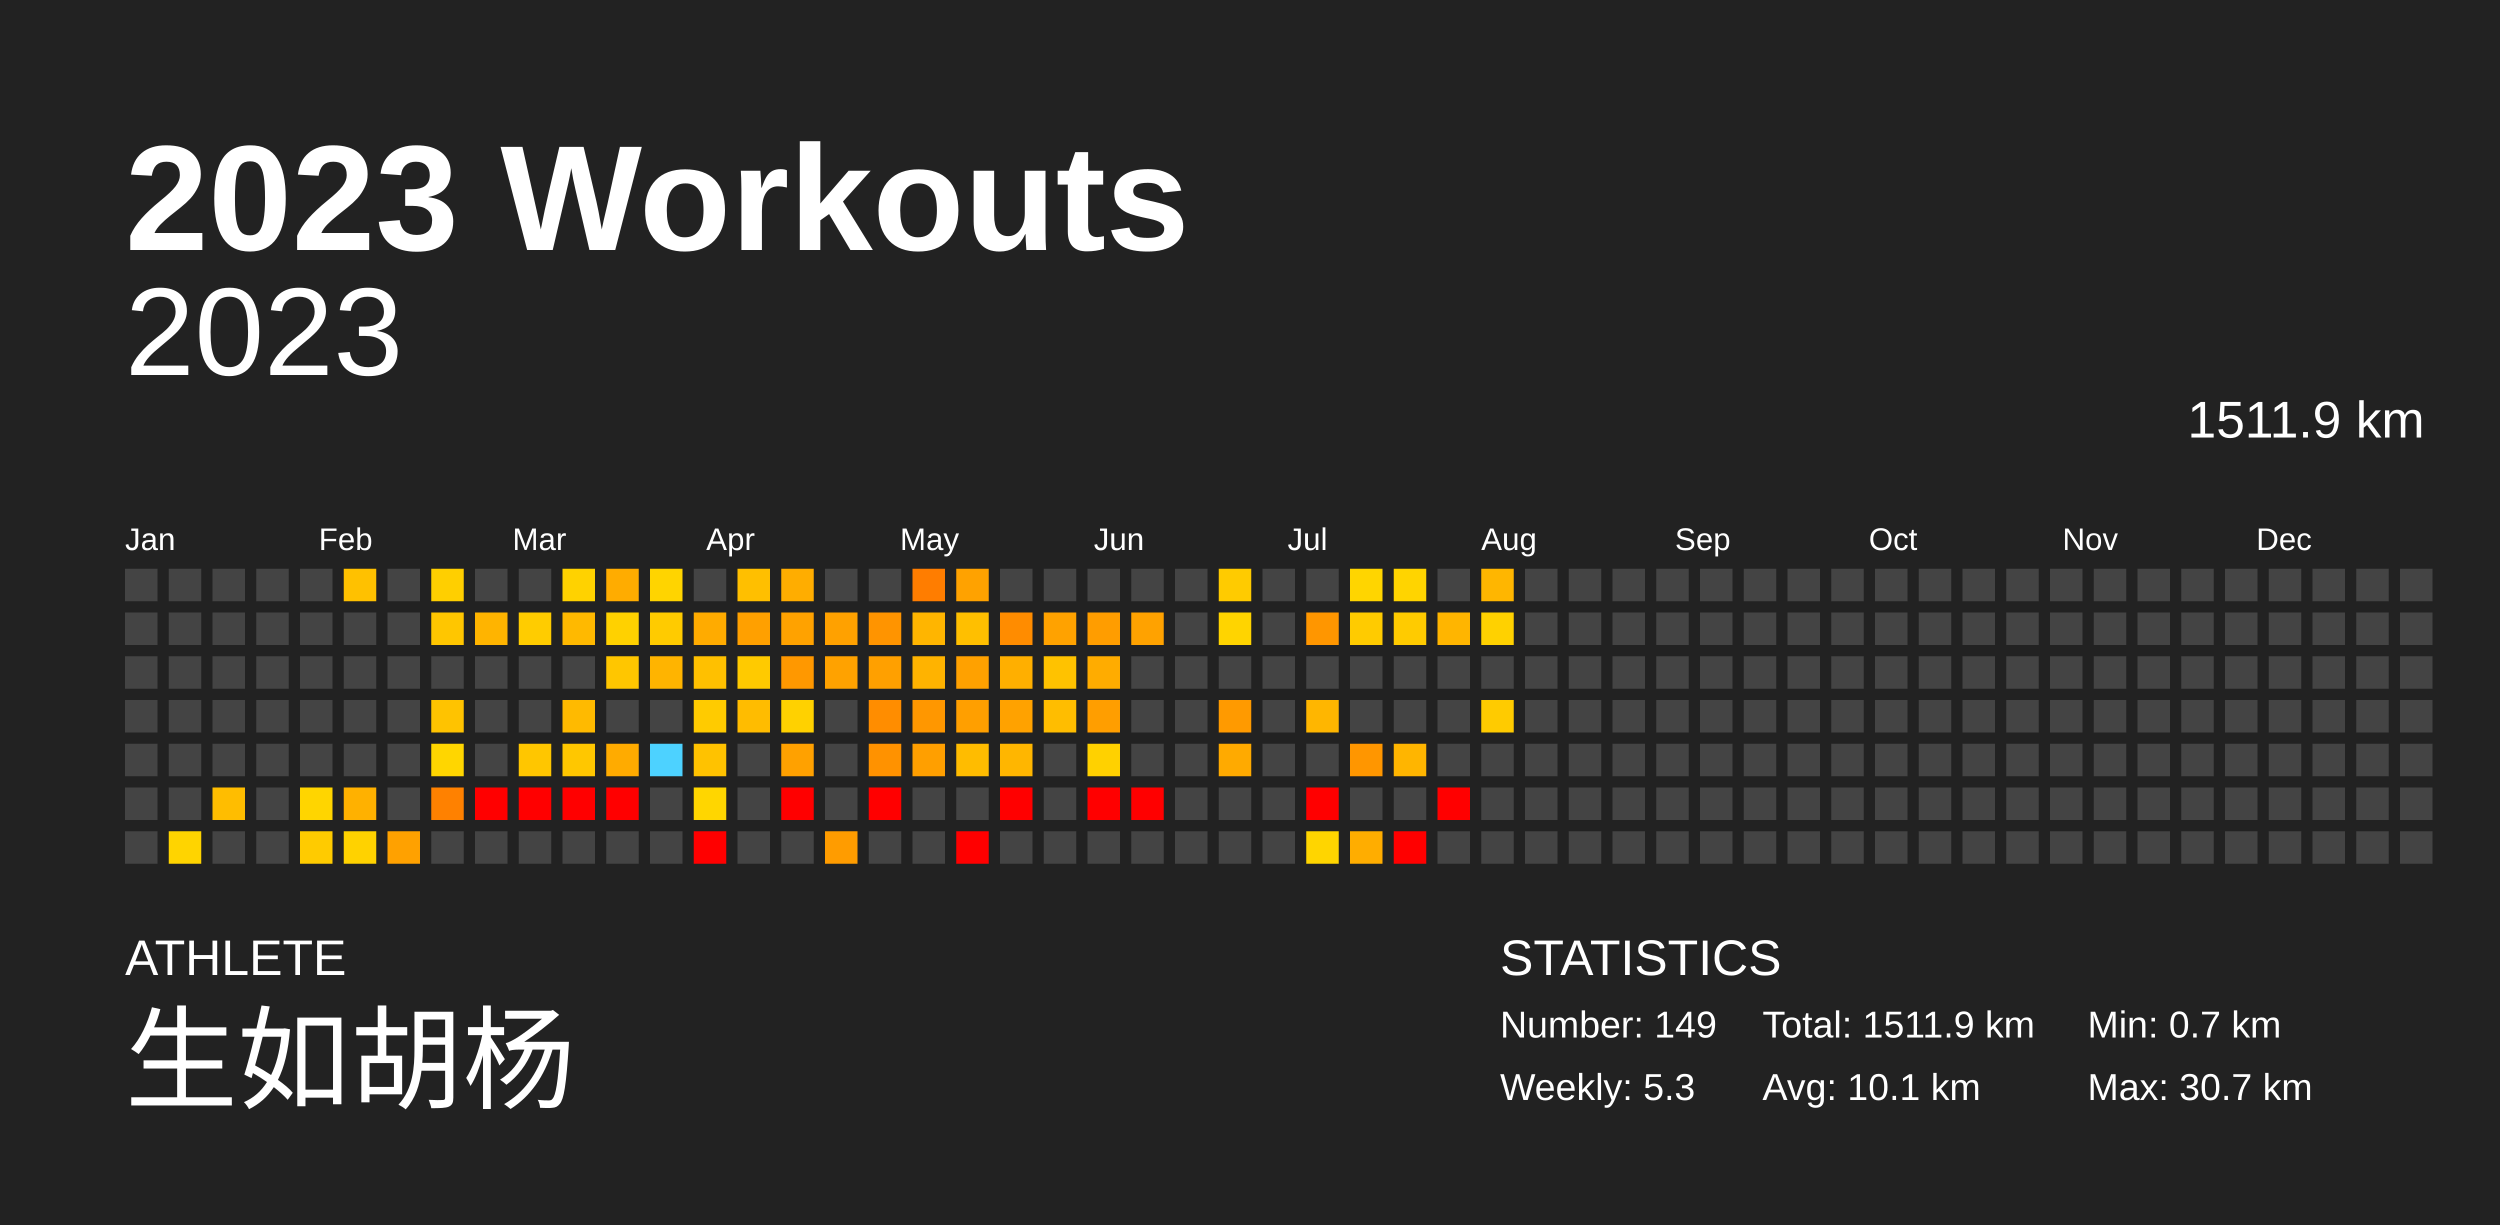
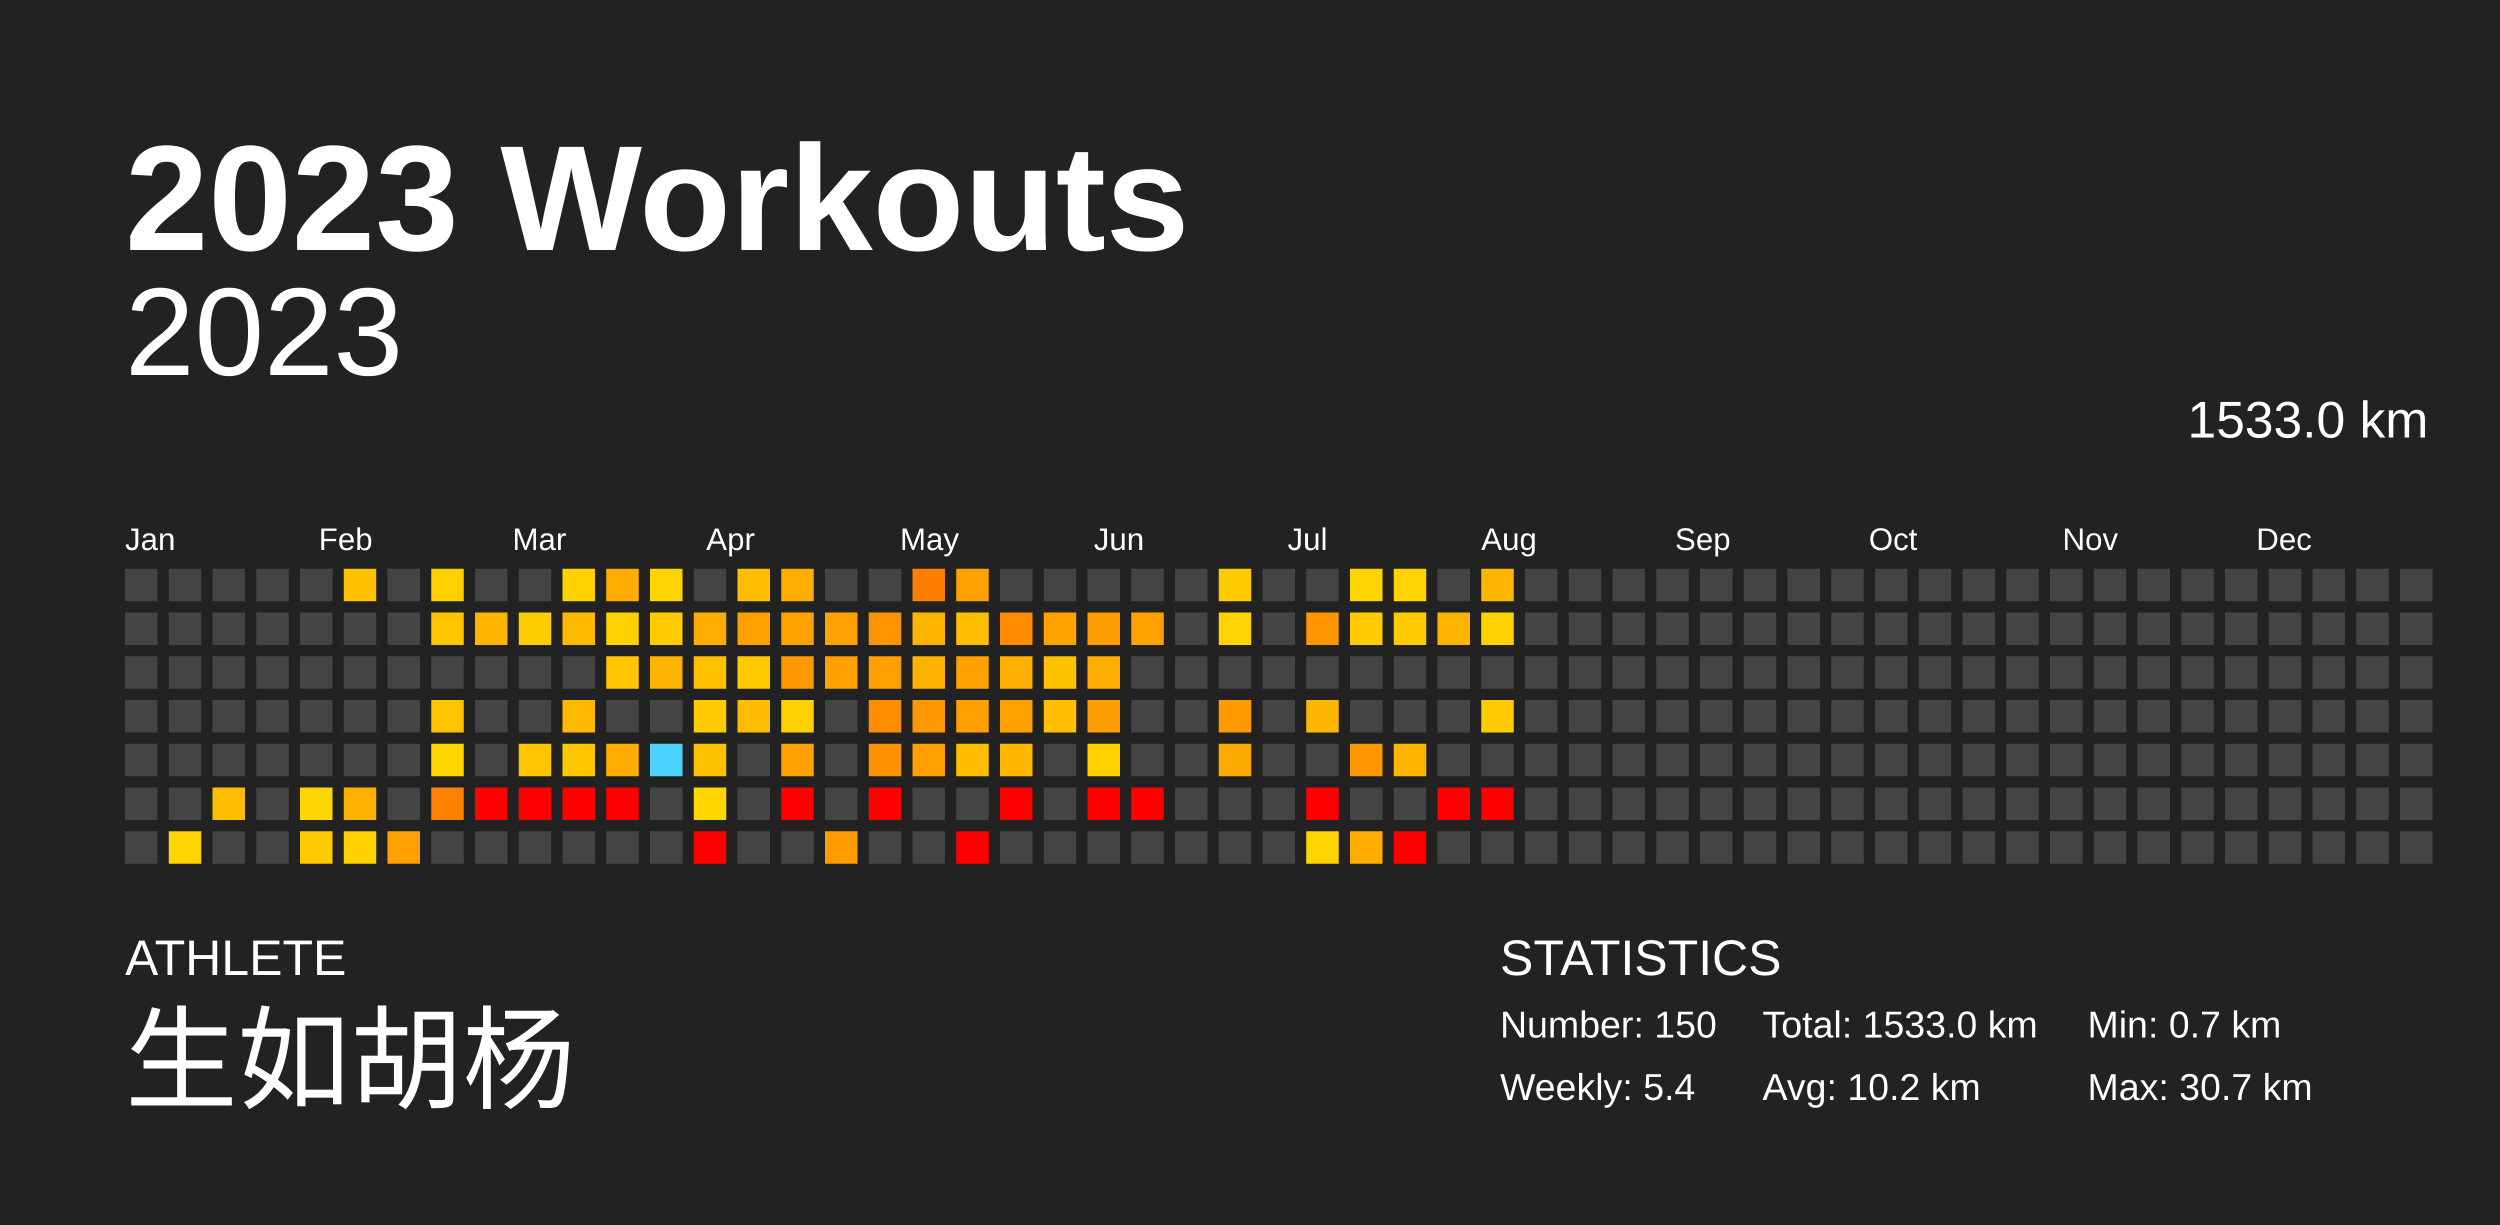
<svg xmlns="http://www.w3.org/2000/svg" baseProfile="full" height="98mm" version="1.1" viewBox="0,0,200,98" width="200mm">
  <defs />
  <rect fill="#222222" height="98" width="200" x="0" y="0" />
  <text fill="#FFFFFF" style="font-size:12px; font-family:Arial; font-weight:bold;" x="10" y="20">2023 Workouts</text>
  <text fill="#FFFFFF" style="font-size:4px; font-family:Arial" x="10" y="78">ATHLETE</text>
  <text fill="#FFFFFF" style="font-size:9px; font-family:Arial" x="10" y="88">生如胡杨</text>
  <text fill="#FFFFFF" style="font-size:4px; font-family:Arial" x="120" y="78">STATISTICS</text>
-   <text fill="#FFFFFF" style="font-size:3px; font-family:Arial" x="120" y="83">Number: 149</text>
-   <text fill="#FFFFFF" style="font-size:3px; font-family:Arial" x="120" y="88">Weekly: 5.3</text>
-   <text fill="#FFFFFF" style="font-size:3px; font-family:Arial" x="141" y="83">Total: 1511.9 km</text>
-   <text fill="#FFFFFF" style="font-size:3px; font-family:Arial" x="141" y="88">Avg: 10.1 km</text>
+   <text fill="#FFFFFF" style="font-size:3px; font-family:Arial" x="120" y="83">Number: 150</text>
+   <text fill="#FFFFFF" style="font-size:3px; font-family:Arial" x="120" y="88">Weekly: 5.4</text>
+   <text fill="#FFFFFF" style="font-size:3px; font-family:Arial" x="141" y="83">Total: 1533.0 km</text>
+   <text fill="#FFFFFF" style="font-size:3px; font-family:Arial" x="141" y="88">Avg: 10.2 km</text>
  <text fill="#FFFFFF" style="font-size:3px; font-family:Arial" x="167" y="83">Min: 0.7 km</text>
  <text fill="#FFFFFF" style="font-size:3px; font-family:Arial" x="167" y="88">Max: 30.7 km</text>
  <text alignment-baseline="hanging" fill="#FFFFFF" style="font-size:10.0px; font-family:Arial;" x="10" y="30">2023</text>
-   <text alignment-baseline="hanging" fill="#FFFFFF" style="font-size:4.125px; font-family:Arial;" x="175" y="35">1511.9 km</text>
+   <text alignment-baseline="hanging" fill="#FFFFFF" style="font-size:4.125px; font-family:Arial;" x="175" y="35">1533.0 km</text>
  <text fill="#FFFFFF" style="font-size:2.5px; font-family:Arial" x="10.0" y="44">Jan</text>
  <text fill="#FFFFFF" style="font-size:2.5px; font-family:Arial" x="25.5" y="44">Feb</text>
  <text fill="#FFFFFF" style="font-size:2.5px; font-family:Arial" x="41.0" y="44">Mar</text>
  <text fill="#FFFFFF" style="font-size:2.5px; font-family:Arial" x="56.5" y="44">Apr</text>
  <text fill="#FFFFFF" style="font-size:2.5px; font-family:Arial" x="72.0" y="44">May</text>
  <text fill="#FFFFFF" style="font-size:2.5px; font-family:Arial" x="87.5" y="44">Jun</text>
  <text fill="#FFFFFF" style="font-size:2.5px; font-family:Arial" x="103.0" y="44">Jul</text>
  <text fill="#FFFFFF" style="font-size:2.5px; font-family:Arial" x="118.5" y="44">Aug</text>
  <text fill="#FFFFFF" style="font-size:2.5px; font-family:Arial" x="134.0" y="44">Sep</text>
  <text fill="#FFFFFF" style="font-size:2.5px; font-family:Arial" x="149.5" y="44">Oct</text>
  <text fill="#FFFFFF" style="font-size:2.5px; font-family:Arial" x="165.0" y="44">Nov</text>
  <text fill="#FFFFFF" style="font-size:2.5px; font-family:Arial" x="180.5" y="44">Dec</text>
  <rect fill="#444444" height="2.6" width="2.6" x="10.0" y="45.5" />
  <rect fill="#444444" height="2.6" width="2.6" x="10.0" y="49.0" />
  <rect fill="#444444" height="2.6" width="2.6" x="10.0" y="52.5" />
  <rect fill="#444444" height="2.6" width="2.6" x="10.0" y="56.0" />
  <rect fill="#444444" height="2.6" width="2.6" x="10.0" y="59.5" />
  <rect fill="#444444" height="2.6" width="2.6" x="10.0" y="63.0" />
  <rect fill="#444444" height="2.6" width="2.6" x="10.0" y="66.5" />
  <rect fill="#444444" height="2.6" width="2.6" x="13.5" y="45.5" />
  <rect fill="#444444" height="2.6" width="2.6" x="13.5" y="49.0" />
  <rect fill="#444444" height="2.6" width="2.6" x="13.5" y="52.5" />
  <rect fill="#444444" height="2.6" width="2.6" x="13.5" y="56.0" />
  <rect fill="#444444" height="2.6" width="2.6" x="13.5" y="59.5" />
  <rect fill="#444444" height="2.6" width="2.6" x="13.5" y="63.0" />
  <rect fill="#ffd400" height="2.6" width="2.6" x="13.5" y="66.5" />
  <rect fill="#444444" height="2.6" width="2.6" x="17.0" y="45.5" />
  <rect fill="#444444" height="2.6" width="2.6" x="17.0" y="49.0" />
  <rect fill="#444444" height="2.6" width="2.6" x="17.0" y="52.5" />
  <rect fill="#444444" height="2.6" width="2.6" x="17.0" y="56.0" />
  <rect fill="#444444" height="2.6" width="2.6" x="17.0" y="59.5" />
  <rect fill="#ffbd00" height="2.6" width="2.6" x="17.0" y="63.0" />
  <rect fill="#444444" height="2.6" width="2.6" x="17.0" y="66.5" />
  <rect fill="#444444" height="2.6" width="2.6" x="20.5" y="45.5" />
  <rect fill="#444444" height="2.6" width="2.6" x="20.5" y="49.0" />
  <rect fill="#444444" height="2.6" width="2.6" x="20.5" y="52.5" />
  <rect fill="#444444" height="2.6" width="2.6" x="20.5" y="56.0" />
  <rect fill="#444444" height="2.6" width="2.6" x="20.5" y="59.5" />
  <rect fill="#444444" height="2.6" width="2.6" x="20.5" y="63.0" />
  <rect fill="#444444" height="2.6" width="2.6" x="20.5" y="66.5" />
  <rect fill="#444444" height="2.6" width="2.6" x="24.0" y="45.5" />
  <rect fill="#444444" height="2.6" width="2.6" x="24.0" y="49.0" />
  <rect fill="#444444" height="2.6" width="2.6" x="24.0" y="52.5" />
  <rect fill="#444444" height="2.6" width="2.6" x="24.0" y="56.0" />
  <rect fill="#444444" height="2.6" width="2.6" x="24.0" y="59.5" />
  <rect fill="#ffd500" height="2.6" width="2.6" x="24.0" y="63.0" />
  <rect fill="#ffcb00" height="2.6" width="2.6" x="24.0" y="66.5" />
  <rect fill="#ffc100" height="2.6" width="2.6" x="27.5" y="45.5" />
  <rect fill="#444444" height="2.6" width="2.6" x="27.5" y="49.0" />
  <rect fill="#444444" height="2.6" width="2.6" x="27.5" y="52.5" />
  <rect fill="#444444" height="2.6" width="2.6" x="27.5" y="56.0" />
  <rect fill="#444444" height="2.6" width="2.6" x="27.5" y="59.5" />
  <rect fill="#ffb100" height="2.6" width="2.6" x="27.5" y="63.0" />
  <rect fill="#ffd200" height="2.6" width="2.6" x="27.5" y="66.5" />
  <rect fill="#444444" height="2.6" width="2.6" x="31.0" y="45.5" />
  <rect fill="#444444" height="2.6" width="2.6" x="31.0" y="49.0" />
  <rect fill="#444444" height="2.6" width="2.6" x="31.0" y="52.5" />
  <rect fill="#444444" height="2.6" width="2.6" x="31.0" y="56.0" />
  <rect fill="#444444" height="2.6" width="2.6" x="31.0" y="59.5" />
  <rect fill="#444444" height="2.6" width="2.6" x="31.0" y="63.0" />
  <rect fill="#ffa100" height="2.6" width="2.6" x="31.0" y="66.5" />
  <rect fill="#ffcf00" height="2.6" width="2.6" x="34.5" y="45.5" />
  <rect fill="#ffc600" height="2.6" width="2.6" x="34.5" y="49.0" />
  <rect fill="#444444" height="2.6" width="2.6" x="34.5" y="52.5" />
  <rect fill="#ffc300" height="2.6" width="2.6" x="34.5" y="56.0" />
  <rect fill="#ffd600" height="2.6" width="2.6" x="34.5" y="59.5" />
  <rect fill="#ff8100" height="2.6" width="2.6" x="34.5" y="63.0" />
  <rect fill="#444444" height="2.6" width="2.6" x="34.5" y="66.5" />
  <rect fill="#444444" height="2.6" width="2.6" x="38.0" y="45.5" />
  <rect fill="#ffb400" height="2.6" width="2.6" x="38.0" y="49.0" />
  <rect fill="#444444" height="2.6" width="2.6" x="38.0" y="52.5" />
  <rect fill="#444444" height="2.6" width="2.6" x="38.0" y="56.0" />
  <rect fill="#444444" height="2.6" width="2.6" x="38.0" y="59.5" />
  <rect fill="red" height="2.6" width="2.6" x="38.0" y="63.0" />
  <rect fill="#444444" height="2.6" width="2.6" x="38.0" y="66.5" />
  <rect fill="#444444" height="2.6" width="2.6" x="41.5" y="45.5" />
  <rect fill="#ffcc00" height="2.6" width="2.6" x="41.5" y="49.0" />
  <rect fill="#444444" height="2.6" width="2.6" x="41.5" y="52.5" />
  <rect fill="#444444" height="2.6" width="2.6" x="41.5" y="56.0" />
  <rect fill="#ffc600" height="2.6" width="2.6" x="41.5" y="59.5" />
  <rect fill="red" height="2.6" width="2.6" x="41.5" y="63.0" />
  <rect fill="#444444" height="2.6" width="2.6" x="41.5" y="66.5" />
  <rect fill="#ffd200" height="2.6" width="2.6" x="45.0" y="45.5" />
  <rect fill="#ffb900" height="2.6" width="2.6" x="45.0" y="49.0" />
  <rect fill="#444444" height="2.6" width="2.6" x="45.0" y="52.5" />
  <rect fill="#ffba00" height="2.6" width="2.6" x="45.0" y="56.0" />
  <rect fill="#ffc700" height="2.6" width="2.6" x="45.0" y="59.5" />
  <rect fill="red" height="2.6" width="2.6" x="45.0" y="63.0" />
  <rect fill="#444444" height="2.6" width="2.6" x="45.0" y="66.5" />
  <rect fill="#ffac00" height="2.6" width="2.6" x="48.5" y="45.5" />
  <rect fill="#ffd100" height="2.6" width="2.6" x="48.5" y="49.0" />
  <rect fill="#ffc600" height="2.6" width="2.6" x="48.5" y="52.5" />
  <rect fill="#444444" height="2.6" width="2.6" x="48.5" y="56.0" />
  <rect fill="#ffab00" height="2.6" width="2.6" x="48.5" y="59.5" />
  <rect fill="red" height="2.6" width="2.6" x="48.5" y="63.0" />
  <rect fill="#444444" height="2.6" width="2.6" x="48.5" y="66.5" />
  <rect fill="#ffd400" height="2.6" width="2.6" x="52.0" y="45.5" />
  <rect fill="#ffcb00" height="2.6" width="2.6" x="52.0" y="49.0" />
  <rect fill="#ffb400" height="2.6" width="2.6" x="52.0" y="52.5" />
  <rect fill="#444444" height="2.6" width="2.6" x="52.0" y="56.0" />
  <rect fill="#4dd2ff" height="2.6" width="2.6" x="52.0" y="59.5" />
  <rect fill="#444444" height="2.6" width="2.6" x="52.0" y="63.0" />
  <rect fill="#444444" height="2.6" width="2.6" x="52.0" y="66.5" />
  <rect fill="#444444" height="2.6" width="2.6" x="55.5" y="45.5" />
  <rect fill="#ffab00" height="2.6" width="2.6" x="55.5" y="49.0" />
  <rect fill="#ffc000" height="2.6" width="2.6" x="55.5" y="52.5" />
  <rect fill="#ffcb00" height="2.6" width="2.6" x="55.5" y="56.0" />
  <rect fill="#ffc200" height="2.6" width="2.6" x="55.5" y="59.5" />
  <rect fill="#ffd600" height="2.6" width="2.6" x="55.5" y="63.0" />
  <rect fill="red" height="2.6" width="2.6" x="55.5" y="66.5" />
  <rect fill="#ffbf00" height="2.6" width="2.6" x="59.0" y="45.5" />
  <rect fill="#ffa000" height="2.6" width="2.6" x="59.0" y="49.0" />
  <rect fill="#ffca00" height="2.6" width="2.6" x="59.0" y="52.5" />
  <rect fill="#ffbc00" height="2.6" width="2.6" x="59.0" y="56.0" />
  <rect fill="#444444" height="2.6" width="2.6" x="59.0" y="59.5" />
  <rect fill="#444444" height="2.6" width="2.6" x="59.0" y="63.0" />
  <rect fill="#444444" height="2.6" width="2.6" x="59.0" y="66.5" />
  <rect fill="#ffad00" height="2.6" width="2.6" x="62.5" y="45.5" />
  <rect fill="#ffa200" height="2.6" width="2.6" x="62.5" y="49.0" />
  <rect fill="#ff9800" height="2.6" width="2.6" x="62.5" y="52.5" />
  <rect fill="#ffd100" height="2.6" width="2.6" x="62.5" y="56.0" />
  <rect fill="#ffa100" height="2.6" width="2.6" x="62.5" y="59.5" />
  <rect fill="red" height="2.6" width="2.6" x="62.5" y="63.0" />
  <rect fill="#444444" height="2.6" width="2.6" x="62.5" y="66.5" />
  <rect fill="#444444" height="2.6" width="2.6" x="66.0" y="45.5" />
  <rect fill="#ffa100" height="2.6" width="2.6" x="66.0" y="49.0" />
  <rect fill="#ffa200" height="2.6" width="2.6" x="66.0" y="52.5" />
  <rect fill="#444444" height="2.6" width="2.6" x="66.0" y="56.0" />
  <rect fill="#444444" height="2.6" width="2.6" x="66.0" y="59.5" />
  <rect fill="#444444" height="2.6" width="2.6" x="66.0" y="63.0" />
  <rect fill="#ff9c00" height="2.6" width="2.6" x="66.0" y="66.5" />
  <rect fill="#444444" height="2.6" width="2.6" x="69.5" y="45.5" />
  <rect fill="#ff9400" height="2.6" width="2.6" x="69.5" y="49.0" />
  <rect fill="#ffa000" height="2.6" width="2.6" x="69.5" y="52.5" />
  <rect fill="#ff8d00" height="2.6" width="2.6" x="69.5" y="56.0" />
  <rect fill="#ff9200" height="2.6" width="2.6" x="69.5" y="59.5" />
  <rect fill="red" height="2.6" width="2.6" x="69.5" y="63.0" />
  <rect fill="#444444" height="2.6" width="2.6" x="69.5" y="66.5" />
  <rect fill="#ff7d00" height="2.6" width="2.6" x="73.0" y="45.5" />
  <rect fill="#ffb500" height="2.6" width="2.6" x="73.0" y="49.0" />
  <rect fill="#ffb300" height="2.6" width="2.6" x="73.0" y="52.5" />
  <rect fill="#ff9700" height="2.6" width="2.6" x="73.0" y="56.0" />
  <rect fill="#ff9f00" height="2.6" width="2.6" x="73.0" y="59.5" />
  <rect fill="#444444" height="2.6" width="2.6" x="73.0" y="63.0" />
  <rect fill="#444444" height="2.6" width="2.6" x="73.0" y="66.5" />
  <rect fill="#ffa200" height="2.6" width="2.6" x="76.5" y="45.5" />
  <rect fill="#ffbf00" height="2.6" width="2.6" x="76.5" y="49.0" />
  <rect fill="#ffa100" height="2.6" width="2.6" x="76.5" y="52.5" />
  <rect fill="#ff9f00" height="2.6" width="2.6" x="76.5" y="56.0" />
  <rect fill="#ffbc00" height="2.6" width="2.6" x="76.5" y="59.5" />
  <rect fill="#444444" height="2.6" width="2.6" x="76.5" y="63.0" />
  <rect fill="red" height="2.6" width="2.6" x="76.5" y="66.5" />
  <rect fill="#444444" height="2.6" width="2.6" x="80.0" y="45.5" />
  <rect fill="#ff8c00" height="2.6" width="2.6" x="80.0" y="49.0" />
  <rect fill="#ffaf00" height="2.6" width="2.6" x="80.0" y="52.5" />
  <rect fill="#ffa200" height="2.6" width="2.6" x="80.0" y="56.0" />
  <rect fill="#ffb600" height="2.6" width="2.6" x="80.0" y="59.5" />
  <rect fill="red" height="2.6" width="2.6" x="80.0" y="63.0" />
  <rect fill="#444444" height="2.6" width="2.6" x="80.0" y="66.5" />
  <rect fill="#444444" height="2.6" width="2.6" x="83.5" y="45.5" />
  <rect fill="#ffa200" height="2.6" width="2.6" x="83.5" y="49.0" />
  <rect fill="#ffc200" height="2.6" width="2.6" x="83.5" y="52.5" />
  <rect fill="#ffbd00" height="2.6" width="2.6" x="83.5" y="56.0" />
  <rect fill="#444444" height="2.6" width="2.6" x="83.5" y="59.5" />
  <rect fill="#444444" height="2.6" width="2.6" x="83.5" y="63.0" />
  <rect fill="#444444" height="2.6" width="2.6" x="83.5" y="66.5" />
  <rect fill="#444444" height="2.6" width="2.6" x="87.0" y="45.5" />
  <rect fill="#ff9d00" height="2.6" width="2.6" x="87.0" y="49.0" />
  <rect fill="#ffac00" height="2.6" width="2.6" x="87.0" y="52.5" />
  <rect fill="#ff9e00" height="2.6" width="2.6" x="87.0" y="56.0" />
  <rect fill="#ffd100" height="2.6" width="2.6" x="87.0" y="59.5" />
  <rect fill="red" height="2.6" width="2.6" x="87.0" y="63.0" />
  <rect fill="#444444" height="2.6" width="2.6" x="87.0" y="66.5" />
  <rect fill="#444444" height="2.6" width="2.6" x="90.5" y="45.5" />
  <rect fill="#ffa200" height="2.6" width="2.6" x="90.5" y="49.0" />
  <rect fill="#444444" height="2.6" width="2.6" x="90.5" y="52.5" />
  <rect fill="#444444" height="2.6" width="2.6" x="90.5" y="56.0" />
  <rect fill="#444444" height="2.6" width="2.6" x="90.5" y="59.5" />
  <rect fill="red" height="2.6" width="2.6" x="90.5" y="63.0" />
  <rect fill="#444444" height="2.6" width="2.6" x="90.5" y="66.5" />
  <rect fill="#444444" height="2.6" width="2.6" x="94.0" y="45.5" />
  <rect fill="#444444" height="2.6" width="2.6" x="94.0" y="49.0" />
  <rect fill="#444444" height="2.6" width="2.6" x="94.0" y="52.5" />
  <rect fill="#444444" height="2.6" width="2.6" x="94.0" y="56.0" />
  <rect fill="#444444" height="2.6" width="2.6" x="94.0" y="59.5" />
  <rect fill="#444444" height="2.6" width="2.6" x="94.0" y="63.0" />
  <rect fill="#444444" height="2.6" width="2.6" x="94.0" y="66.5" />
  <rect fill="#ffcb00" height="2.6" width="2.6" x="97.5" y="45.5" />
  <rect fill="#ffd400" height="2.6" width="2.6" x="97.5" y="49.0" />
  <rect fill="#444444" height="2.6" width="2.6" x="97.5" y="52.5" />
  <rect fill="#ff9a00" height="2.6" width="2.6" x="97.5" y="56.0" />
  <rect fill="#ffaa00" height="2.6" width="2.6" x="97.5" y="59.5" />
  <rect fill="#444444" height="2.6" width="2.6" x="97.5" y="63.0" />
  <rect fill="#444444" height="2.6" width="2.6" x="97.5" y="66.5" />
  <rect fill="#444444" height="2.6" width="2.6" x="101.0" y="45.5" />
  <rect fill="#444444" height="2.6" width="2.6" x="101.0" y="49.0" />
  <rect fill="#444444" height="2.6" width="2.6" x="101.0" y="52.5" />
  <rect fill="#444444" height="2.6" width="2.6" x="101.0" y="56.0" />
  <rect fill="#444444" height="2.6" width="2.6" x="101.0" y="59.5" />
  <rect fill="#444444" height="2.6" width="2.6" x="101.0" y="63.0" />
  <rect fill="#444444" height="2.6" width="2.6" x="101.0" y="66.5" />
  <rect fill="#444444" height="2.6" width="2.6" x="104.5" y="45.5" />
  <rect fill="#ff9600" height="2.6" width="2.6" x="104.5" y="49.0" />
  <rect fill="#444444" height="2.6" width="2.6" x="104.5" y="52.5" />
  <rect fill="#ffb600" height="2.6" width="2.6" x="104.5" y="56.0" />
  <rect fill="#444444" height="2.6" width="2.6" x="104.5" y="59.5" />
  <rect fill="red" height="2.6" width="2.6" x="104.5" y="63.0" />
  <rect fill="#ffd500" height="2.6" width="2.6" x="104.5" y="66.5" />
  <rect fill="#ffd500" height="2.6" width="2.6" x="108.0" y="45.5" />
  <rect fill="#ffcb00" height="2.6" width="2.6" x="108.0" y="49.0" />
  <rect fill="#444444" height="2.6" width="2.6" x="108.0" y="52.5" />
  <rect fill="#444444" height="2.6" width="2.6" x="108.0" y="56.0" />
  <rect fill="#ff9600" height="2.6" width="2.6" x="108.0" y="59.5" />
  <rect fill="#444444" height="2.6" width="2.6" x="108.0" y="63.0" />
  <rect fill="#ffad00" height="2.6" width="2.6" x="108.0" y="66.5" />
  <rect fill="#ffd400" height="2.6" width="2.6" x="111.5" y="45.5" />
  <rect fill="#ffcb00" height="2.6" width="2.6" x="111.5" y="49.0" />
  <rect fill="#444444" height="2.6" width="2.6" x="111.5" y="52.5" />
  <rect fill="#444444" height="2.6" width="2.6" x="111.5" y="56.0" />
  <rect fill="#ffb500" height="2.6" width="2.6" x="111.5" y="59.5" />
  <rect fill="#444444" height="2.6" width="2.6" x="111.5" y="63.0" />
  <rect fill="red" height="2.6" width="2.6" x="111.5" y="66.5" />
  <rect fill="#444444" height="2.6" width="2.6" x="115.0" y="45.5" />
  <rect fill="#ffb500" height="2.6" width="2.6" x="115.0" y="49.0" />
  <rect fill="#444444" height="2.6" width="2.6" x="115.0" y="52.5" />
  <rect fill="#444444" height="2.6" width="2.6" x="115.0" y="56.0" />
  <rect fill="#444444" height="2.6" width="2.6" x="115.0" y="59.5" />
  <rect fill="red" height="2.6" width="2.6" x="115.0" y="63.0" />
  <rect fill="#444444" height="2.6" width="2.6" x="115.0" y="66.5" />
  <rect fill="#ffb600" height="2.6" width="2.6" x="118.5" y="45.5" />
  <rect fill="#ffd100" height="2.6" width="2.6" x="118.5" y="49.0" />
  <rect fill="#444444" height="2.6" width="2.6" x="118.5" y="52.5" />
  <rect fill="#ffcb00" height="2.6" width="2.6" x="118.5" y="56.0" />
  <rect fill="#444444" height="2.6" width="2.6" x="118.5" y="59.5" />
-   <rect fill="#444444" height="2.6" width="2.6" x="118.5" y="63.0" />
+   <rect fill="red" height="2.6" width="2.6" x="118.5" y="63.0" />
  <rect fill="#444444" height="2.6" width="2.6" x="118.5" y="66.5" />
  <rect fill="#444444" height="2.6" width="2.6" x="122.0" y="45.5" />
  <rect fill="#444444" height="2.6" width="2.6" x="122.0" y="49.0" />
  <rect fill="#444444" height="2.6" width="2.6" x="122.0" y="52.5" />
  <rect fill="#444444" height="2.6" width="2.6" x="122.0" y="56.0" />
  <rect fill="#444444" height="2.6" width="2.6" x="122.0" y="59.5" />
  <rect fill="#444444" height="2.6" width="2.6" x="122.0" y="63.0" />
  <rect fill="#444444" height="2.6" width="2.6" x="122.0" y="66.5" />
  <rect fill="#444444" height="2.6" width="2.6" x="125.5" y="45.5" />
  <rect fill="#444444" height="2.6" width="2.6" x="125.5" y="49.0" />
  <rect fill="#444444" height="2.6" width="2.6" x="125.5" y="52.5" />
  <rect fill="#444444" height="2.6" width="2.6" x="125.5" y="56.0" />
  <rect fill="#444444" height="2.6" width="2.6" x="125.5" y="59.5" />
  <rect fill="#444444" height="2.6" width="2.6" x="125.5" y="63.0" />
  <rect fill="#444444" height="2.6" width="2.6" x="125.5" y="66.5" />
  <rect fill="#444444" height="2.6" width="2.6" x="129.0" y="45.5" />
  <rect fill="#444444" height="2.6" width="2.6" x="129.0" y="49.0" />
  <rect fill="#444444" height="2.6" width="2.6" x="129.0" y="52.5" />
  <rect fill="#444444" height="2.6" width="2.6" x="129.0" y="56.0" />
  <rect fill="#444444" height="2.6" width="2.6" x="129.0" y="59.5" />
  <rect fill="#444444" height="2.6" width="2.6" x="129.0" y="63.0" />
  <rect fill="#444444" height="2.6" width="2.6" x="129.0" y="66.5" />
  <rect fill="#444444" height="2.6" width="2.6" x="132.5" y="45.5" />
  <rect fill="#444444" height="2.6" width="2.6" x="132.5" y="49.0" />
  <rect fill="#444444" height="2.6" width="2.6" x="132.5" y="52.5" />
  <rect fill="#444444" height="2.6" width="2.6" x="132.5" y="56.0" />
  <rect fill="#444444" height="2.6" width="2.6" x="132.5" y="59.5" />
  <rect fill="#444444" height="2.6" width="2.6" x="132.5" y="63.0" />
  <rect fill="#444444" height="2.6" width="2.6" x="132.5" y="66.5" />
  <rect fill="#444444" height="2.6" width="2.6" x="136.0" y="45.5" />
  <rect fill="#444444" height="2.6" width="2.6" x="136.0" y="49.0" />
  <rect fill="#444444" height="2.6" width="2.6" x="136.0" y="52.5" />
  <rect fill="#444444" height="2.6" width="2.6" x="136.0" y="56.0" />
  <rect fill="#444444" height="2.6" width="2.6" x="136.0" y="59.5" />
  <rect fill="#444444" height="2.6" width="2.6" x="136.0" y="63.0" />
  <rect fill="#444444" height="2.6" width="2.6" x="136.0" y="66.5" />
  <rect fill="#444444" height="2.6" width="2.6" x="139.5" y="45.5" />
  <rect fill="#444444" height="2.6" width="2.6" x="139.5" y="49.0" />
  <rect fill="#444444" height="2.6" width="2.6" x="139.5" y="52.5" />
  <rect fill="#444444" height="2.6" width="2.6" x="139.5" y="56.0" />
  <rect fill="#444444" height="2.6" width="2.6" x="139.5" y="59.5" />
  <rect fill="#444444" height="2.6" width="2.6" x="139.5" y="63.0" />
  <rect fill="#444444" height="2.6" width="2.6" x="139.5" y="66.5" />
  <rect fill="#444444" height="2.6" width="2.6" x="143.0" y="45.5" />
  <rect fill="#444444" height="2.6" width="2.6" x="143.0" y="49.0" />
  <rect fill="#444444" height="2.6" width="2.6" x="143.0" y="52.5" />
  <rect fill="#444444" height="2.6" width="2.6" x="143.0" y="56.0" />
  <rect fill="#444444" height="2.6" width="2.6" x="143.0" y="59.5" />
  <rect fill="#444444" height="2.6" width="2.6" x="143.0" y="63.0" />
  <rect fill="#444444" height="2.6" width="2.6" x="143.0" y="66.5" />
  <rect fill="#444444" height="2.6" width="2.6" x="146.5" y="45.5" />
  <rect fill="#444444" height="2.6" width="2.6" x="146.5" y="49.0" />
  <rect fill="#444444" height="2.6" width="2.6" x="146.5" y="52.5" />
  <rect fill="#444444" height="2.6" width="2.6" x="146.5" y="56.0" />
  <rect fill="#444444" height="2.6" width="2.6" x="146.5" y="59.5" />
  <rect fill="#444444" height="2.6" width="2.6" x="146.5" y="63.0" />
  <rect fill="#444444" height="2.6" width="2.6" x="146.5" y="66.5" />
  <rect fill="#444444" height="2.6" width="2.6" x="150.0" y="45.5" />
  <rect fill="#444444" height="2.6" width="2.6" x="150.0" y="49.0" />
  <rect fill="#444444" height="2.6" width="2.6" x="150.0" y="52.5" />
  <rect fill="#444444" height="2.6" width="2.6" x="150.0" y="56.0" />
  <rect fill="#444444" height="2.6" width="2.6" x="150.0" y="59.5" />
  <rect fill="#444444" height="2.6" width="2.6" x="150.0" y="63.0" />
  <rect fill="#444444" height="2.6" width="2.6" x="150.0" y="66.5" />
  <rect fill="#444444" height="2.6" width="2.6" x="153.5" y="45.5" />
  <rect fill="#444444" height="2.6" width="2.6" x="153.5" y="49.0" />
  <rect fill="#444444" height="2.6" width="2.6" x="153.5" y="52.5" />
  <rect fill="#444444" height="2.6" width="2.6" x="153.5" y="56.0" />
  <rect fill="#444444" height="2.6" width="2.6" x="153.5" y="59.5" />
  <rect fill="#444444" height="2.6" width="2.6" x="153.5" y="63.0" />
  <rect fill="#444444" height="2.6" width="2.6" x="153.5" y="66.5" />
  <rect fill="#444444" height="2.6" width="2.6" x="157.0" y="45.5" />
  <rect fill="#444444" height="2.6" width="2.6" x="157.0" y="49.0" />
  <rect fill="#444444" height="2.6" width="2.6" x="157.0" y="52.5" />
  <rect fill="#444444" height="2.6" width="2.6" x="157.0" y="56.0" />
  <rect fill="#444444" height="2.6" width="2.6" x="157.0" y="59.5" />
  <rect fill="#444444" height="2.6" width="2.6" x="157.0" y="63.0" />
  <rect fill="#444444" height="2.6" width="2.6" x="157.0" y="66.5" />
  <rect fill="#444444" height="2.6" width="2.6" x="160.5" y="45.5" />
  <rect fill="#444444" height="2.6" width="2.6" x="160.5" y="49.0" />
  <rect fill="#444444" height="2.6" width="2.6" x="160.5" y="52.5" />
  <rect fill="#444444" height="2.6" width="2.6" x="160.5" y="56.0" />
  <rect fill="#444444" height="2.6" width="2.6" x="160.5" y="59.5" />
  <rect fill="#444444" height="2.6" width="2.6" x="160.5" y="63.0" />
  <rect fill="#444444" height="2.6" width="2.6" x="160.5" y="66.5" />
  <rect fill="#444444" height="2.6" width="2.6" x="164.0" y="45.5" />
  <rect fill="#444444" height="2.6" width="2.6" x="164.0" y="49.0" />
  <rect fill="#444444" height="2.6" width="2.6" x="164.0" y="52.5" />
  <rect fill="#444444" height="2.6" width="2.6" x="164.0" y="56.0" />
  <rect fill="#444444" height="2.6" width="2.6" x="164.0" y="59.5" />
  <rect fill="#444444" height="2.6" width="2.6" x="164.0" y="63.0" />
  <rect fill="#444444" height="2.6" width="2.6" x="164.0" y="66.5" />
  <rect fill="#444444" height="2.6" width="2.6" x="167.5" y="45.5" />
  <rect fill="#444444" height="2.6" width="2.6" x="167.5" y="49.0" />
  <rect fill="#444444" height="2.6" width="2.6" x="167.5" y="52.5" />
  <rect fill="#444444" height="2.6" width="2.6" x="167.5" y="56.0" />
  <rect fill="#444444" height="2.6" width="2.6" x="167.5" y="59.5" />
  <rect fill="#444444" height="2.6" width="2.6" x="167.5" y="63.0" />
  <rect fill="#444444" height="2.6" width="2.6" x="167.5" y="66.5" />
  <rect fill="#444444" height="2.6" width="2.6" x="171.0" y="45.5" />
  <rect fill="#444444" height="2.6" width="2.6" x="171.0" y="49.0" />
  <rect fill="#444444" height="2.6" width="2.6" x="171.0" y="52.5" />
  <rect fill="#444444" height="2.6" width="2.6" x="171.0" y="56.0" />
  <rect fill="#444444" height="2.6" width="2.6" x="171.0" y="59.5" />
  <rect fill="#444444" height="2.6" width="2.6" x="171.0" y="63.0" />
  <rect fill="#444444" height="2.6" width="2.6" x="171.0" y="66.5" />
  <rect fill="#444444" height="2.6" width="2.6" x="174.5" y="45.5" />
  <rect fill="#444444" height="2.6" width="2.6" x="174.5" y="49.0" />
  <rect fill="#444444" height="2.6" width="2.6" x="174.5" y="52.5" />
  <rect fill="#444444" height="2.6" width="2.6" x="174.5" y="56.0" />
  <rect fill="#444444" height="2.6" width="2.6" x="174.5" y="59.5" />
  <rect fill="#444444" height="2.6" width="2.6" x="174.5" y="63.0" />
  <rect fill="#444444" height="2.6" width="2.6" x="174.5" y="66.5" />
  <rect fill="#444444" height="2.6" width="2.6" x="178.0" y="45.5" />
  <rect fill="#444444" height="2.6" width="2.6" x="178.0" y="49.0" />
  <rect fill="#444444" height="2.6" width="2.6" x="178.0" y="52.5" />
  <rect fill="#444444" height="2.6" width="2.6" x="178.0" y="56.0" />
  <rect fill="#444444" height="2.6" width="2.6" x="178.0" y="59.5" />
  <rect fill="#444444" height="2.6" width="2.6" x="178.0" y="63.0" />
  <rect fill="#444444" height="2.6" width="2.6" x="178.0" y="66.5" />
  <rect fill="#444444" height="2.6" width="2.6" x="181.5" y="45.5" />
  <rect fill="#444444" height="2.6" width="2.6" x="181.5" y="49.0" />
  <rect fill="#444444" height="2.6" width="2.6" x="181.5" y="52.5" />
  <rect fill="#444444" height="2.6" width="2.6" x="181.5" y="56.0" />
  <rect fill="#444444" height="2.6" width="2.6" x="181.5" y="59.5" />
  <rect fill="#444444" height="2.6" width="2.6" x="181.5" y="63.0" />
  <rect fill="#444444" height="2.6" width="2.6" x="181.5" y="66.5" />
  <rect fill="#444444" height="2.6" width="2.6" x="185.0" y="45.5" />
  <rect fill="#444444" height="2.6" width="2.6" x="185.0" y="49.0" />
  <rect fill="#444444" height="2.6" width="2.6" x="185.0" y="52.5" />
  <rect fill="#444444" height="2.6" width="2.6" x="185.0" y="56.0" />
  <rect fill="#444444" height="2.6" width="2.6" x="185.0" y="59.5" />
  <rect fill="#444444" height="2.6" width="2.6" x="185.0" y="63.0" />
  <rect fill="#444444" height="2.6" width="2.6" x="185.0" y="66.5" />
  <rect fill="#444444" height="2.6" width="2.6" x="188.5" y="45.5" />
  <rect fill="#444444" height="2.6" width="2.6" x="188.5" y="49.0" />
  <rect fill="#444444" height="2.6" width="2.6" x="188.5" y="52.5" />
  <rect fill="#444444" height="2.6" width="2.6" x="188.5" y="56.0" />
  <rect fill="#444444" height="2.6" width="2.6" x="188.5" y="59.5" />
  <rect fill="#444444" height="2.6" width="2.6" x="188.5" y="63.0" />
  <rect fill="#444444" height="2.6" width="2.6" x="188.5" y="66.5" />
  <rect fill="#444444" height="2.6" width="2.6" x="192.0" y="45.5" />
  <rect fill="#444444" height="2.6" width="2.6" x="192.0" y="49.0" />
  <rect fill="#444444" height="2.6" width="2.6" x="192.0" y="52.5" />
  <rect fill="#444444" height="2.6" width="2.6" x="192.0" y="56.0" />
  <rect fill="#444444" height="2.6" width="2.6" x="192.0" y="59.5" />
  <rect fill="#444444" height="2.6" width="2.6" x="192.0" y="63.0" />
  <rect fill="#444444" height="2.6" width="2.6" x="192.0" y="66.5" />
</svg>
